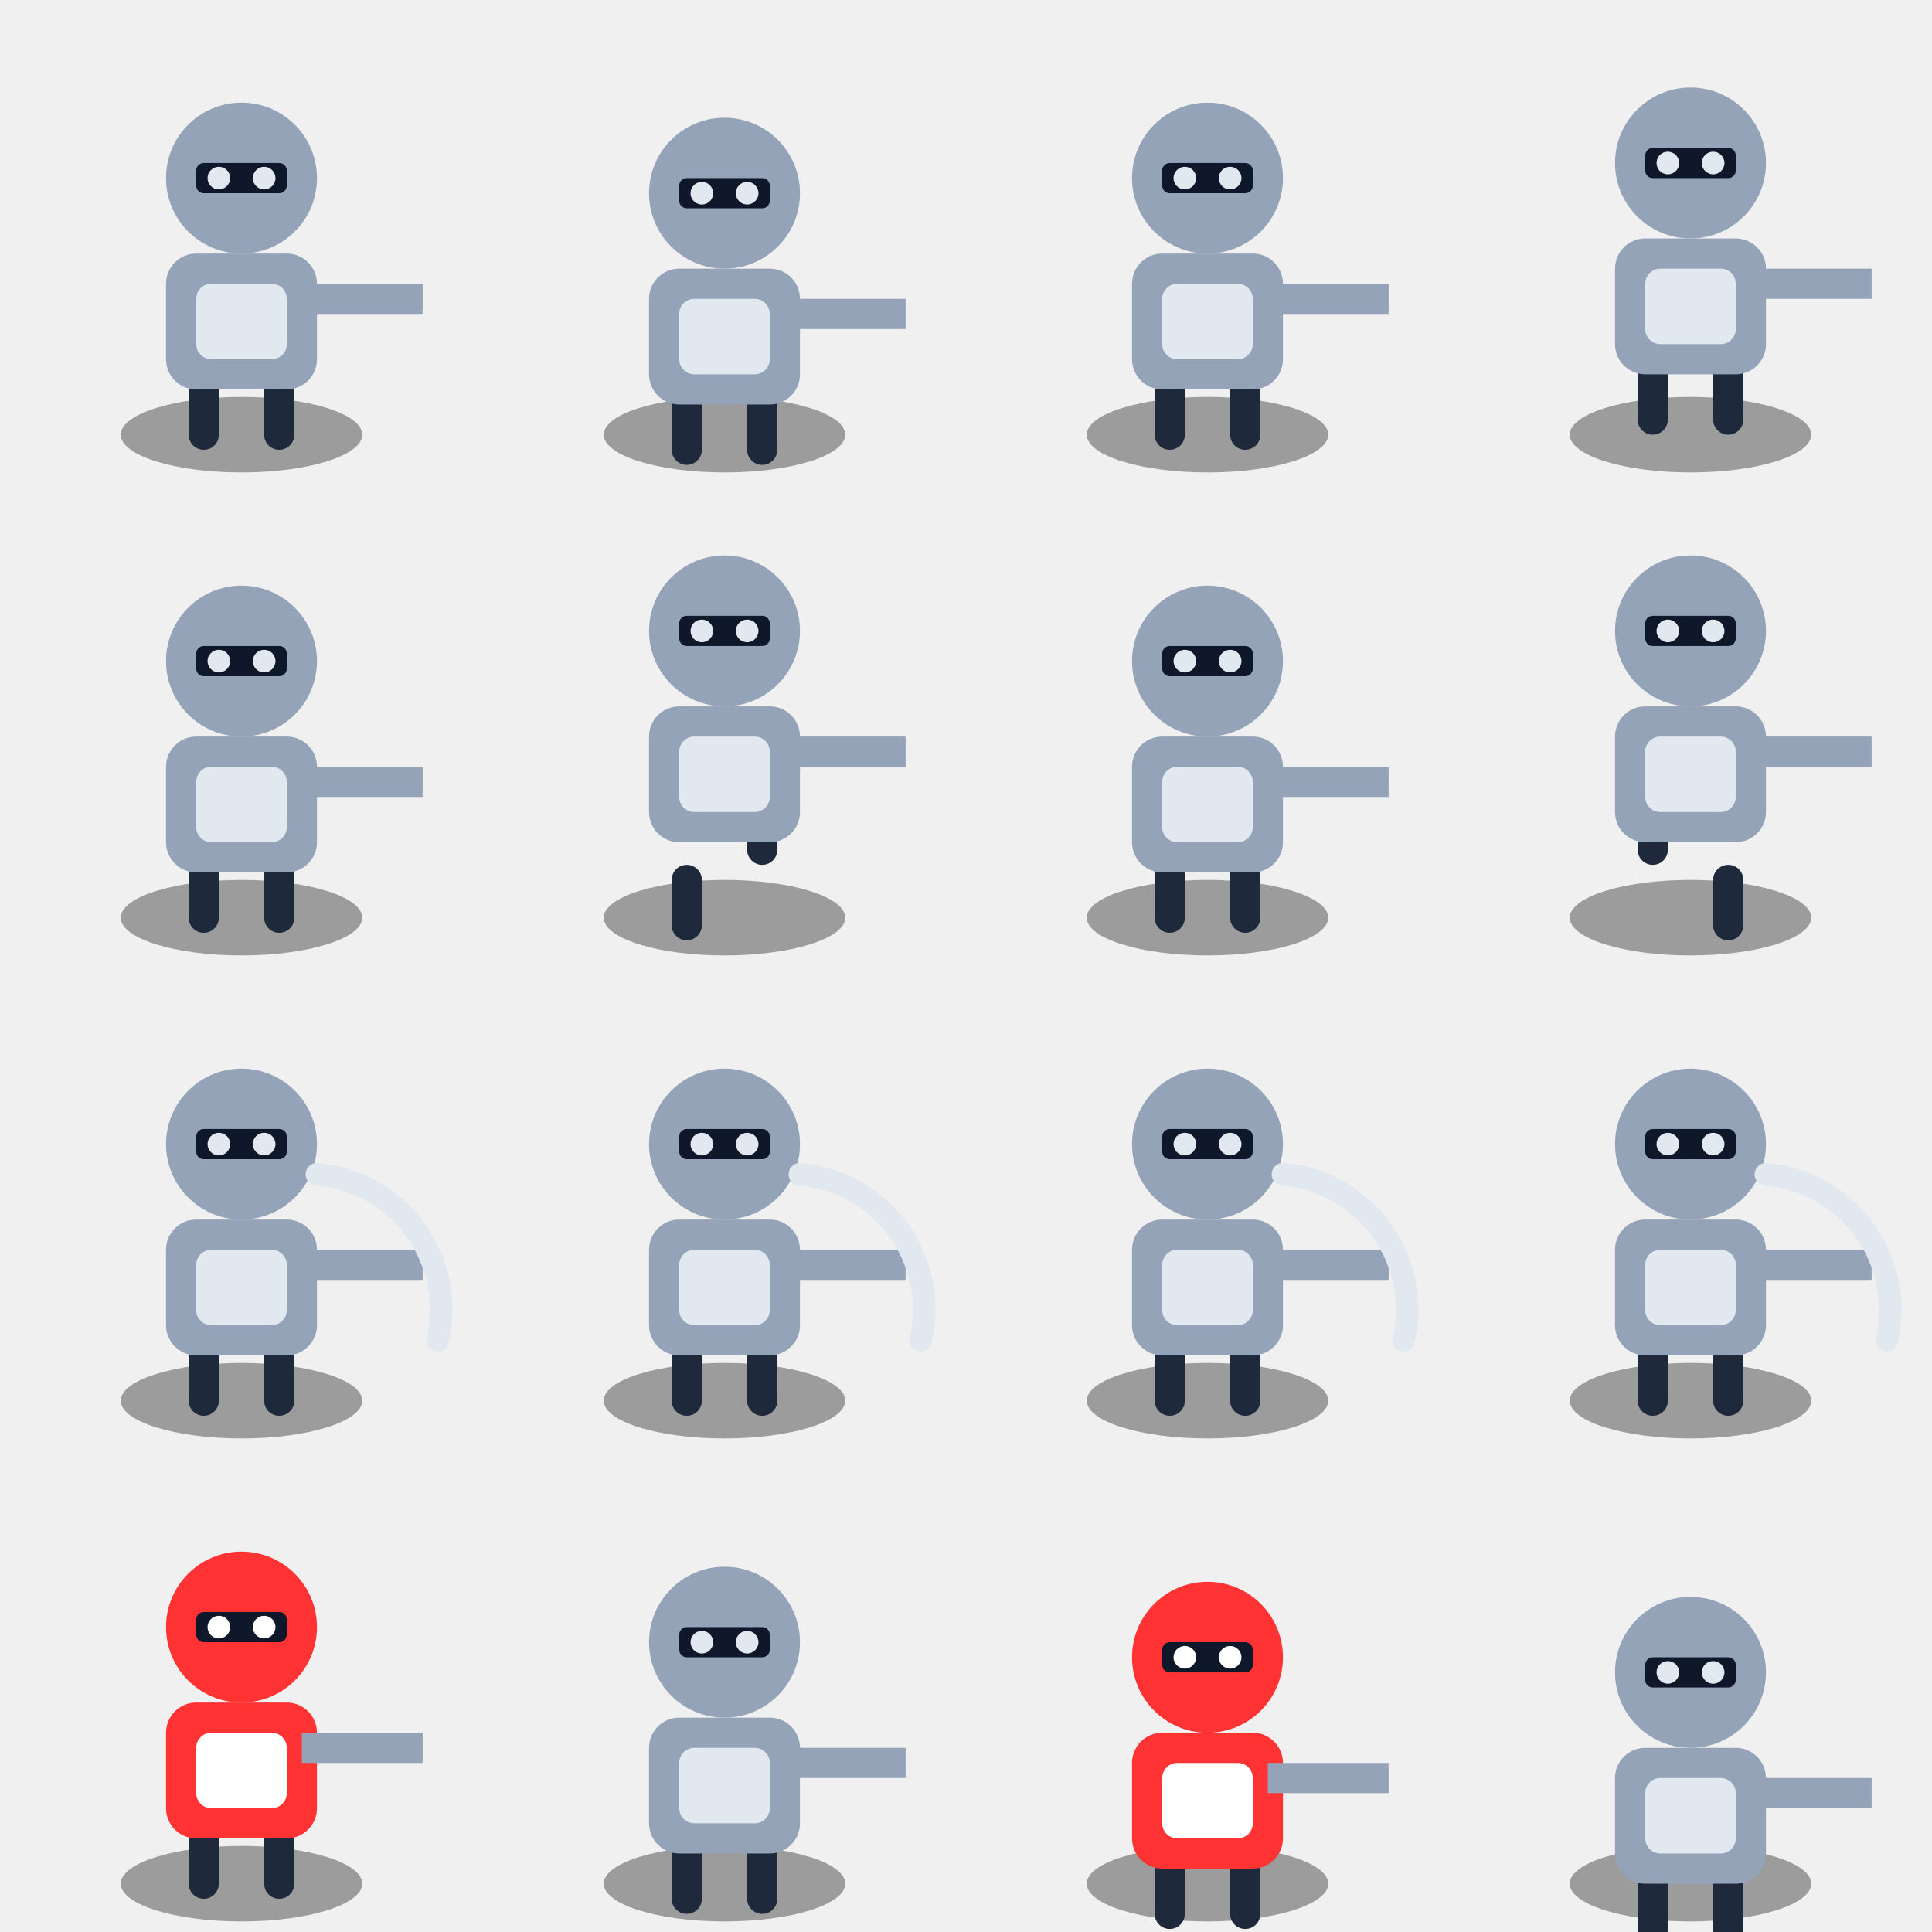
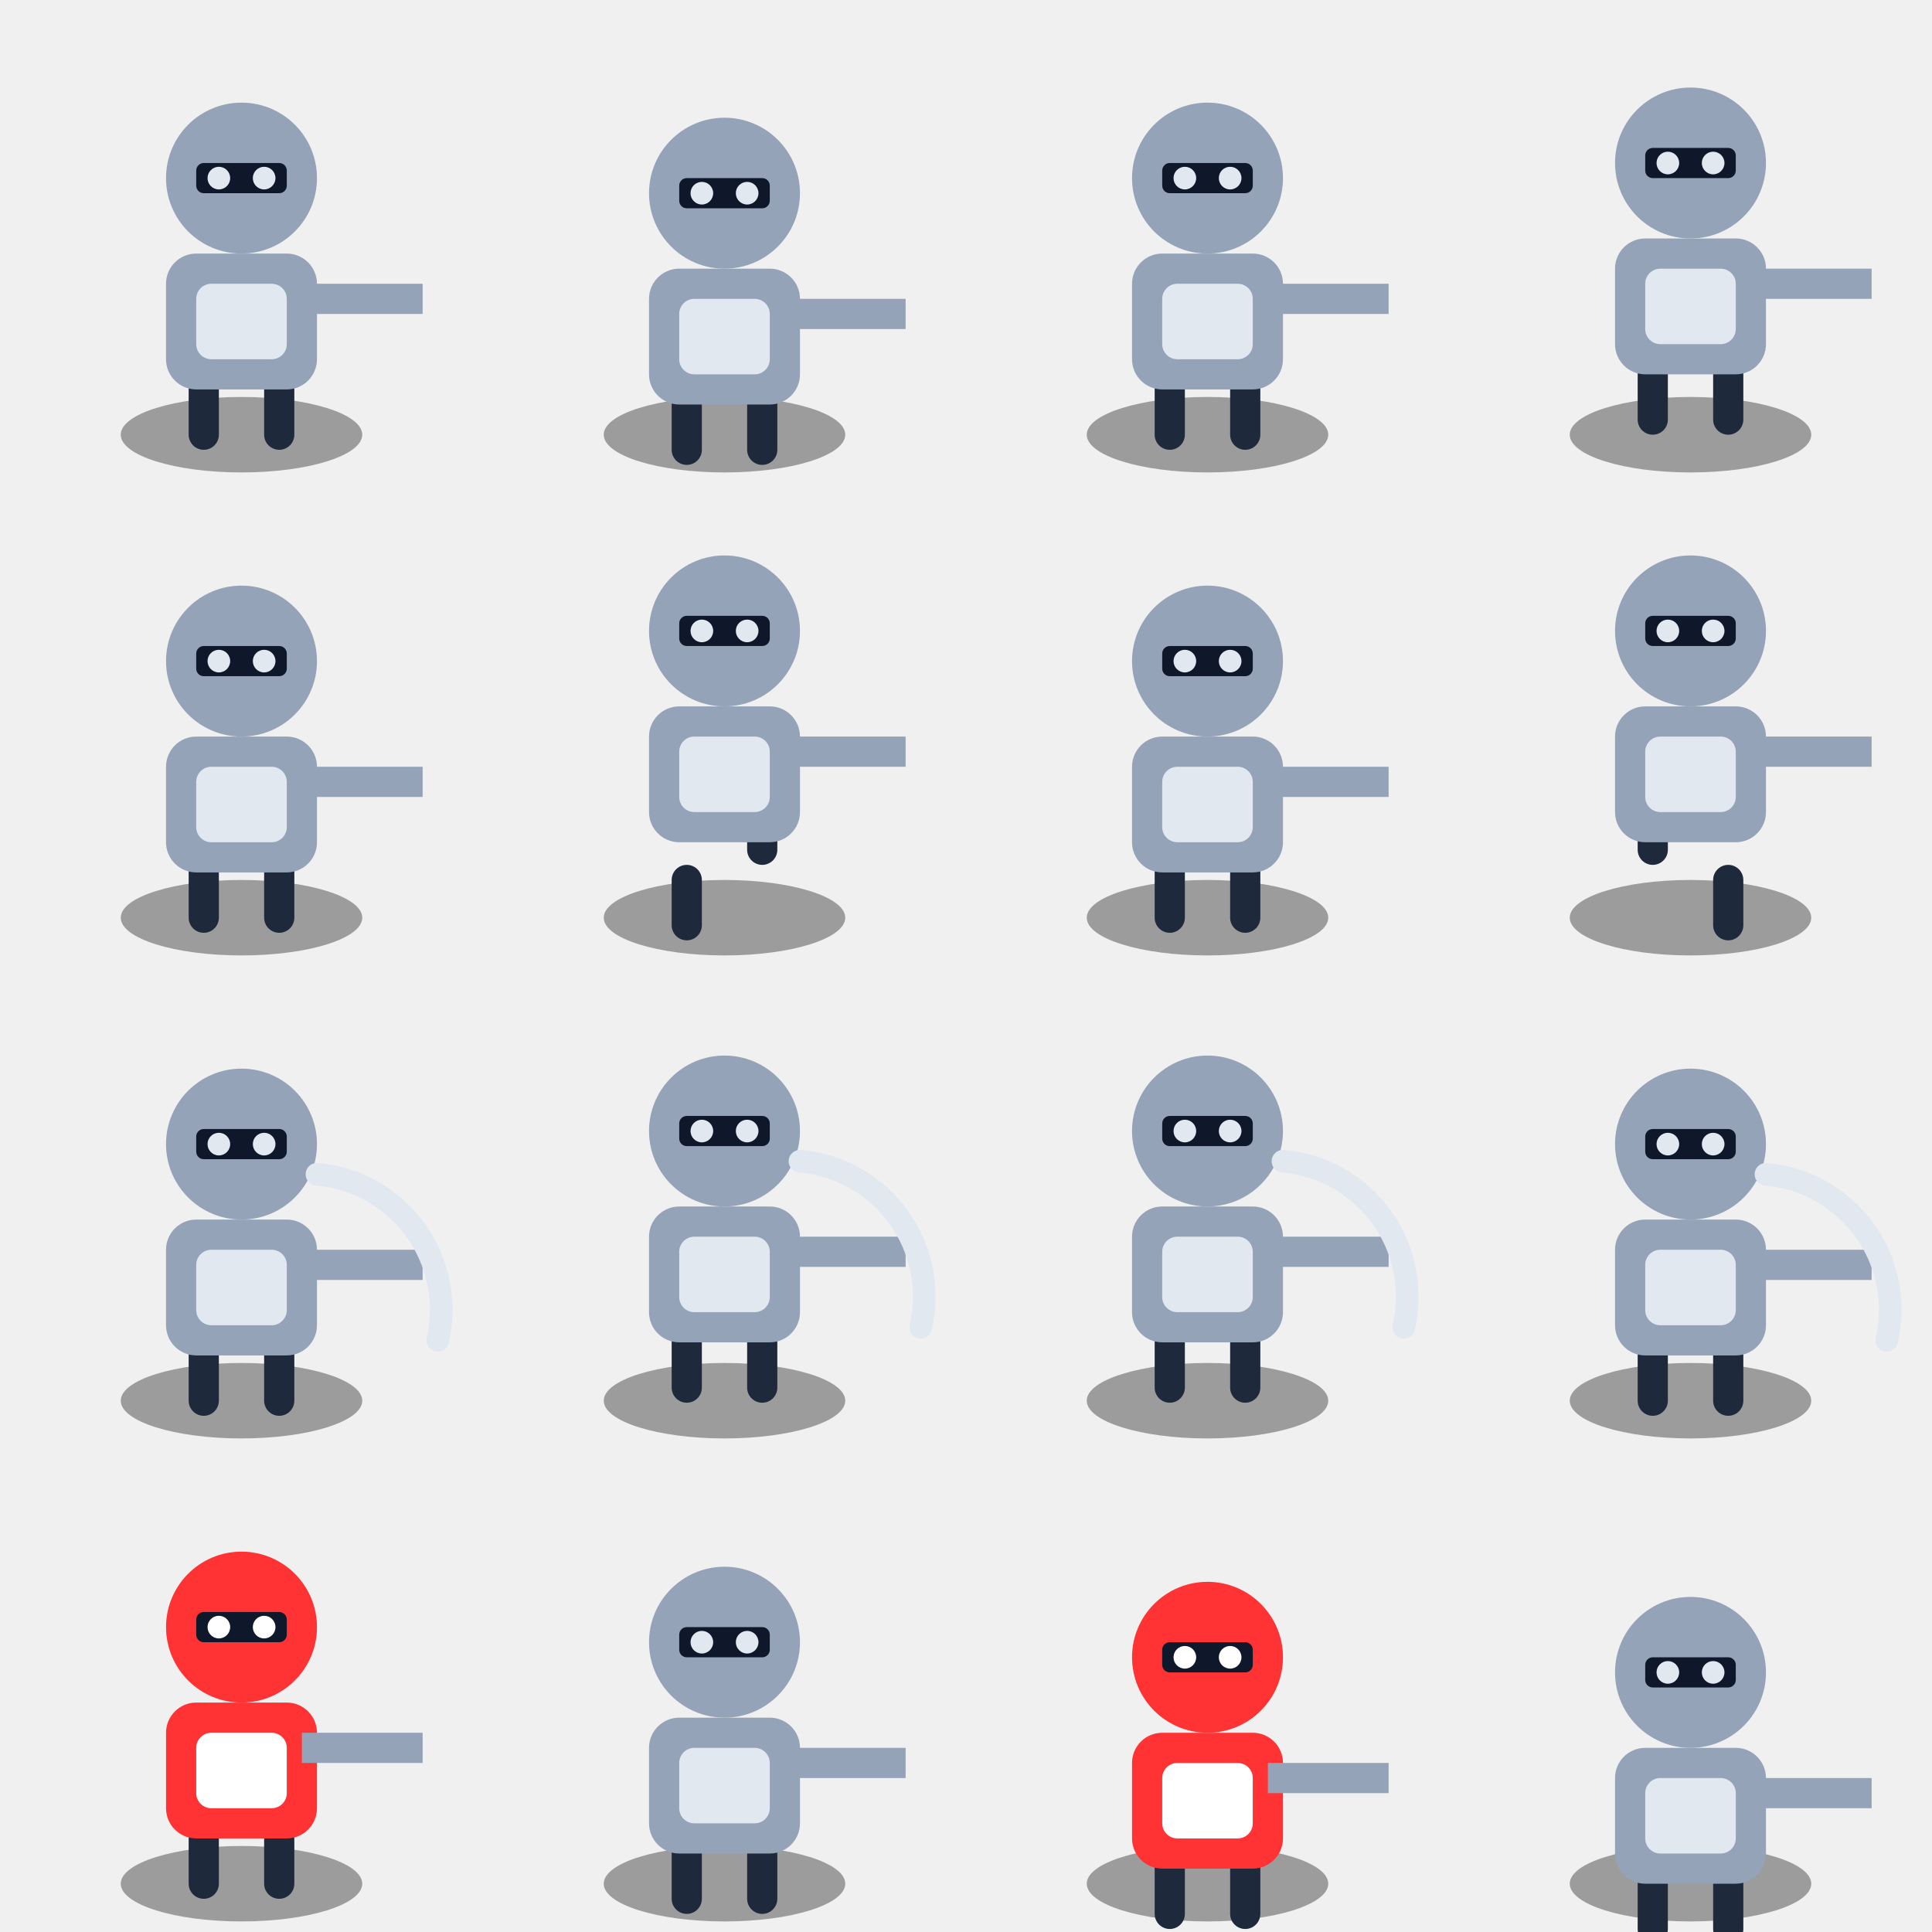
<svg xmlns="http://www.w3.org/2000/svg" viewBox="0 0 256 256" width="256" height="256">
  <defs>
    <filter id="glow" x="-20%" y="-20%" width="140%" height="140%">
      <feGaussianBlur stdDeviation="2" result="blur" />
      <feComposite in="SourceGraphic" in2="blur" operator="over" />
    </filter>
  </defs>
  <ellipse cx="32" cy="57.6" rx="16" ry="5" fill="rgba(0,0,0,0.35)" />
  <rect x="25" y="49.6" width="4" height="10" rx="2" fill="#1e293b" />
  <rect x="35" y="49.6" width="4" height="10" rx="2" fill="#1e293b" />
  <rect x="22" y="33.6" width="20" height="18" rx="4" fill="#94a3b8" />
  <rect x="26" y="37.6" width="12" height="10" rx="2" fill="#e2e8f0" />
  <circle cx="32" cy="23.6" r="10" fill="#94a3b8" />
  <rect x="26" y="21.6" width="12" height="4" rx="1" fill="#0f172a" />
  <circle cx="29" cy="23.6" r="1.5" fill="#e2e8f0" />
  <circle cx="35" cy="23.6" r="1.5" fill="#e2e8f0" />
  <rect x="40" y="37.6" width="16" height="4" fill="#94a3b8" />
  <rect x="44" y="38.6" width="10" height="2" fill="#94a3b8" />
  <ellipse cx="96" cy="57.6" rx="16" ry="5" fill="rgba(0,0,0,0.35)" />
  <rect x="89" y="51.6" width="4" height="10" rx="2" fill="#1e293b" />
  <rect x="99" y="51.6" width="4" height="10" rx="2" fill="#1e293b" />
  <rect x="86" y="35.6" width="20" height="18" rx="4" fill="#94a3b8" />
  <rect x="90" y="39.6" width="12" height="10" rx="2" fill="#e2e8f0" />
  <circle cx="96" cy="25.6" r="10" fill="#94a3b8" />
  <rect x="90" y="23.6" width="12" height="4" rx="1" fill="#0f172a" />
  <circle cx="93" cy="25.6" r="1.5" fill="#e2e8f0" />
  <circle cx="99" cy="25.6" r="1.5" fill="#e2e8f0" />
  <rect x="104" y="39.6" width="16" height="4" fill="#94a3b8" />
  <rect x="108" y="40.6" width="10" height="2" fill="#94a3b8" />
  <ellipse cx="160" cy="57.6" rx="16" ry="5" fill="rgba(0,0,0,0.35)" />
  <rect x="153" y="49.6" width="4" height="10" rx="2" fill="#1e293b" />
  <rect x="163" y="49.6" width="4" height="10" rx="2" fill="#1e293b" />
  <rect x="150" y="33.6" width="20" height="18" rx="4" fill="#94a3b8" />
  <rect x="154" y="37.6" width="12" height="10" rx="2" fill="#e2e8f0" />
  <circle cx="160" cy="23.6" r="10" fill="#94a3b8" />
  <rect x="154" y="21.6" width="12" height="4" rx="1" fill="#0f172a" />
  <circle cx="157" cy="23.6" r="1.5" fill="#e2e8f0" />
  <circle cx="163" cy="23.6" r="1.5" fill="#e2e8f0" />
  <rect x="168" y="37.6" width="16" height="4" fill="#94a3b8" />
  <rect x="172" y="38.6" width="10" height="2" fill="#94a3b8" />
  <ellipse cx="224" cy="57.6" rx="16" ry="5" fill="rgba(0,0,0,0.35)" />
  <rect x="217" y="47.6" width="4" height="10" rx="2" fill="#1e293b" />
  <rect x="227" y="47.6" width="4" height="10" rx="2" fill="#1e293b" />
  <rect x="214" y="31.6" width="20" height="18" rx="4" fill="#94a3b8" />
  <rect x="218" y="35.6" width="12" height="10" rx="2" fill="#e2e8f0" />
  <circle cx="224" cy="21.6" r="10" fill="#94a3b8" />
  <rect x="218" y="19.6" width="12" height="4" rx="1" fill="#0f172a" />
  <circle cx="221" cy="21.6" r="1.5" fill="#e2e8f0" />
  <circle cx="227" cy="21.6" r="1.5" fill="#e2e8f0" />
  <rect x="232" y="35.6" width="16" height="4" fill="#94a3b8" />
  <rect x="236" y="36.6" width="10" height="2" fill="#94a3b8" />
  <ellipse cx="32" cy="121.6" rx="16" ry="5" fill="rgba(0,0,0,0.35)" />
  <rect x="25" y="113.6" width="4" height="10" rx="2" fill="#1e293b" />
  <rect x="35" y="113.6" width="4" height="10" rx="2" fill="#1e293b" />
  <rect x="22" y="97.6" width="20" height="18" rx="4" fill="#94a3b8" />
  <rect x="26" y="101.6" width="12" height="10" rx="2" fill="#e2e8f0" />
  <circle cx="32" cy="87.6" r="10" fill="#94a3b8" />
  <rect x="26" y="85.6" width="12" height="4" rx="1" fill="#0f172a" />
  <circle cx="29" cy="87.6" r="1.5" fill="#e2e8f0" />
  <circle cx="35" cy="87.6" r="1.5" fill="#e2e8f0" />
  <rect x="40" y="101.6" width="16" height="4" fill="#94a3b8" />
  <rect x="44" y="102.6" width="10" height="2" fill="#94a3b8" />
  <ellipse cx="96" cy="121.6" rx="16" ry="5" fill="rgba(0,0,0,0.35)" />
  <rect x="89" y="114.6" width="4" height="10" rx="2" fill="#1e293b" />
  <rect x="99" y="104.6" width="4" height="10" rx="2" fill="#1e293b" />
  <rect x="86" y="93.6" width="20" height="18" rx="4" fill="#94a3b8" />
  <rect x="90" y="97.6" width="12" height="10" rx="2" fill="#e2e8f0" />
  <circle cx="96" cy="83.6" r="10" fill="#94a3b8" />
  <rect x="90" y="81.6" width="12" height="4" rx="1" fill="#0f172a" />
  <circle cx="93" cy="83.6" r="1.5" fill="#e2e8f0" />
  <circle cx="99" cy="83.6" r="1.5" fill="#e2e8f0" />
  <rect x="104" y="97.6" width="16" height="4" fill="#94a3b8" />
  <rect x="108" y="98.6" width="10" height="2" fill="#94a3b8" />
  <ellipse cx="160" cy="121.6" rx="16" ry="5" fill="rgba(0,0,0,0.35)" />
  <rect x="153" y="113.6" width="4" height="10" rx="2" fill="#1e293b" />
  <rect x="163" y="113.6" width="4" height="10" rx="2" fill="#1e293b" />
  <rect x="150" y="97.6" width="20" height="18" rx="4" fill="#94a3b8" />
  <rect x="154" y="101.6" width="12" height="10" rx="2" fill="#e2e8f0" />
  <circle cx="160" cy="87.6" r="10" fill="#94a3b8" />
  <rect x="154" y="85.6" width="12" height="4" rx="1" fill="#0f172a" />
  <circle cx="157" cy="87.6" r="1.5" fill="#e2e8f0" />
  <circle cx="163" cy="87.6" r="1.5" fill="#e2e8f0" />
  <rect x="168" y="101.6" width="16" height="4" fill="#94a3b8" />
  <rect x="172" y="102.6" width="10" height="2" fill="#94a3b8" />
  <ellipse cx="224" cy="121.6" rx="16" ry="5" fill="rgba(0,0,0,0.35)" />
  <rect x="217" y="104.6" width="4" height="10" rx="2" fill="#1e293b" />
  <rect x="227" y="114.6" width="4" height="10" rx="2" fill="#1e293b" />
  <rect x="214" y="93.6" width="20" height="18" rx="4" fill="#94a3b8" />
  <rect x="218" y="97.6" width="12" height="10" rx="2" fill="#e2e8f0" />
  <circle cx="224" cy="83.6" r="10" fill="#94a3b8" />
  <rect x="218" y="81.6" width="12" height="4" rx="1" fill="#0f172a" />
  <circle cx="221" cy="83.6" r="1.5" fill="#e2e8f0" />
  <circle cx="227" cy="83.6" r="1.5" fill="#e2e8f0" />
  <rect x="232" y="97.6" width="16" height="4" fill="#94a3b8" />
  <rect x="236" y="98.6" width="10" height="2" fill="#94a3b8" />
  <ellipse cx="32" cy="185.6" rx="16" ry="5" fill="rgba(0,0,0,0.35)" />
  <rect x="25" y="177.6" width="4" height="10" rx="2" fill="#1e293b" />
  <rect x="35" y="177.6" width="4" height="10" rx="2" fill="#1e293b" />
  <rect x="22" y="161.6" width="20" height="18" rx="4" fill="#94a3b8" />
  <rect x="26" y="165.6" width="12" height="10" rx="2" fill="#e2e8f0" />
  <circle cx="32" cy="151.6" r="10" fill="#94a3b8" />
  <rect x="26" y="149.6" width="12" height="4" rx="1" fill="#0f172a" />
  <circle cx="29" cy="151.6" r="1.5" fill="#e2e8f0" />
  <circle cx="35" cy="151.6" r="1.5" fill="#e2e8f0" />
  <rect x="40" y="165.6" width="16" height="4" fill="#94a3b8" />
  <rect x="44" y="166.6" width="10" height="2" fill="#94a3b8" />
  <path d="M 42 155.6 A 18 18 0 0 1 58 177.6" fill="none" stroke="#e2e8f0" stroke-width="3" stroke-linecap="round" />
  <ellipse cx="96" cy="185.6" rx="16" ry="5" fill="rgba(0,0,0,0.35)" />
-   <rect x="89" y="177.6" width="4" height="10" rx="2" fill="#1e293b" />
-   <rect x="99" y="177.6" width="4" height="10" rx="2" fill="#1e293b" />
-   <rect x="86" y="161.6" width="20" height="18" rx="4" fill="#94a3b8" />
-   <rect x="90" y="165.6" width="12" height="10" rx="2" fill="#e2e8f0" />
-   <circle cx="96" cy="151.6" r="10" fill="#94a3b8" />
-   <rect x="90" y="149.6" width="12" height="4" rx="1" fill="#0f172a" />
-   <circle cx="93" cy="151.6" r="1.5" fill="#e2e8f0" />
-   <circle cx="99" cy="151.6" r="1.5" fill="#e2e8f0" />
-   <rect x="104" y="165.6" width="16" height="4" fill="#94a3b8" />
-   <rect x="108" y="166.6" width="10" height="2" fill="#94a3b8" />
-   <path d="M 106 155.6 A 18 18 0 0 1 122 177.6" fill="none" stroke="#e2e8f0" stroke-width="3" stroke-linecap="round" />
+   <rect x="89" y="175.868" width="4" height="10" rx="2" fill="#1e293b" />
+   <rect x="99" y="175.868" width="4" height="10" rx="2" fill="#1e293b" />
+   <rect x="86" y="159.868" width="20" height="18" rx="4" fill="#94a3b8" />
+   <rect x="90" y="163.868" width="12" height="10" rx="2" fill="#e2e8f0" />
+   <circle cx="96" cy="149.868" r="10" fill="#94a3b8" />
+   <rect x="90" y="147.868" width="12" height="4" rx="1" fill="#0f172a" />
+   <circle cx="93" cy="149.868" r="1.5" fill="#e2e8f0" />
+   <circle cx="99" cy="149.868" r="1.5" fill="#e2e8f0" />
+   <rect x="104" y="163.868" width="16" height="4" fill="#94a3b8" />
+   <rect x="108" y="164.868" width="10" height="2" fill="#94a3b8" />
+   <path d="M 106 153.868 A 18 18 0 0 1 122 175.868" fill="none" stroke="#e2e8f0" stroke-width="3" stroke-linecap="round" />
  <ellipse cx="160" cy="185.6" rx="16" ry="5" fill="rgba(0,0,0,0.35)" />
-   <rect x="153" y="177.6" width="4" height="10" rx="2" fill="#1e293b" />
-   <rect x="163" y="177.6" width="4" height="10" rx="2" fill="#1e293b" />
-   <rect x="150" y="161.6" width="20" height="18" rx="4" fill="#94a3b8" />
-   <rect x="154" y="165.6" width="12" height="10" rx="2" fill="#e2e8f0" />
-   <circle cx="160" cy="151.6" r="10" fill="#94a3b8" />
-   <rect x="154" y="149.6" width="12" height="4" rx="1" fill="#0f172a" />
-   <circle cx="157" cy="151.6" r="1.5" fill="#e2e8f0" />
-   <circle cx="163" cy="151.6" r="1.5" fill="#e2e8f0" />
-   <rect x="168" y="165.6" width="16" height="4" fill="#94a3b8" />
-   <rect x="172" y="166.6" width="10" height="2" fill="#94a3b8" />
-   <path d="M 170 155.6 A 18 18 0 0 1 186 177.6" fill="none" stroke="#e2e8f0" stroke-width="3" stroke-linecap="round" />
+   <rect x="153" y="175.868" width="4" height="10" rx="2" fill="#1e293b" />
+   <rect x="163" y="175.868" width="4" height="10" rx="2" fill="#1e293b" />
+   <rect x="150" y="159.868" width="20" height="18" rx="4" fill="#94a3b8" />
+   <rect x="154" y="163.868" width="12" height="10" rx="2" fill="#e2e8f0" />
+   <circle cx="160" cy="149.868" r="10" fill="#94a3b8" />
+   <rect x="154" y="147.868" width="12" height="4" rx="1" fill="#0f172a" />
+   <circle cx="157" cy="149.868" r="1.5" fill="#e2e8f0" />
+   <circle cx="163" cy="149.868" r="1.5" fill="#e2e8f0" />
+   <rect x="168" y="163.868" width="16" height="4" fill="#94a3b8" />
+   <rect x="172" y="164.868" width="10" height="2" fill="#94a3b8" />
+   <path d="M 170 153.868 A 18 18 0 0 1 186 175.868" fill="none" stroke="#e2e8f0" stroke-width="3" stroke-linecap="round" />
  <ellipse cx="224" cy="185.6" rx="16" ry="5" fill="rgba(0,0,0,0.35)" />
  <rect x="217" y="177.6" width="4" height="10" rx="2" fill="#1e293b" />
  <rect x="227" y="177.6" width="4" height="10" rx="2" fill="#1e293b" />
  <rect x="214" y="161.6" width="20" height="18" rx="4" fill="#94a3b8" />
  <rect x="218" y="165.6" width="12" height="10" rx="2" fill="#e2e8f0" />
  <circle cx="224" cy="151.6" r="10" fill="#94a3b8" />
  <rect x="218" y="149.6" width="12" height="4" rx="1" fill="#0f172a" />
  <circle cx="221" cy="151.6" r="1.5" fill="#e2e8f0" />
  <circle cx="227" cy="151.6" r="1.5" fill="#e2e8f0" />
  <rect x="232" y="165.6" width="16" height="4" fill="#94a3b8" />
  <rect x="236" y="166.6" width="10" height="2" fill="#94a3b8" />
  <path d="M 234 155.6 A 18 18 0 0 1 250 177.6" fill="none" stroke="#e2e8f0" stroke-width="3" stroke-linecap="round" />
  <ellipse cx="32" cy="249.6" rx="16" ry="5" fill="rgba(0,0,0,0.35)" />
  <rect x="25" y="241.6" width="4" height="10" rx="2" fill="#1e293b" />
  <rect x="35" y="241.6" width="4" height="10" rx="2" fill="#1e293b" />
  <rect x="22" y="225.6" width="20" height="18" rx="4" fill="#ff3333" />
  <rect x="26" y="229.6" width="12" height="10" rx="2" fill="#ffffff" />
  <circle cx="32" cy="215.6" r="10" fill="#ff3333" />
  <rect x="26" y="213.6" width="12" height="4" rx="1" fill="#0f172a" />
  <circle cx="29" cy="215.6" r="1.5" fill="#ffffff" />
  <circle cx="35" cy="215.6" r="1.5" fill="#ffffff" />
  <rect x="40" y="229.6" width="16" height="4" fill="#94a3b8" />
  <rect x="44" y="230.6" width="10" height="2" fill="#94a3b8" />
  <ellipse cx="96" cy="249.6" rx="16" ry="5" fill="rgba(0,0,0,0.35)" />
  <rect x="89" y="243.6" width="4" height="10" rx="2" fill="#1e293b" />
  <rect x="99" y="243.6" width="4" height="10" rx="2" fill="#1e293b" />
  <rect x="86" y="227.6" width="20" height="18" rx="4" fill="#94a3b8" />
  <rect x="90" y="231.6" width="12" height="10" rx="2" fill="#e2e8f0" />
  <circle cx="96" cy="217.6" r="10" fill="#94a3b8" />
  <rect x="90" y="215.6" width="12" height="4" rx="1" fill="#0f172a" />
  <circle cx="93" cy="217.6" r="1.5" fill="#e2e8f0" />
  <circle cx="99" cy="217.6" r="1.5" fill="#e2e8f0" />
  <rect x="104" y="231.6" width="16" height="4" fill="#94a3b8" />
  <rect x="108" y="232.6" width="10" height="2" fill="#94a3b8" />
  <ellipse cx="160" cy="249.6" rx="16" ry="5" fill="rgba(0,0,0,0.35)" />
  <rect x="153" y="245.6" width="4" height="10" rx="2" fill="#1e293b" />
  <rect x="163" y="245.6" width="4" height="10" rx="2" fill="#1e293b" />
  <rect x="150" y="229.6" width="20" height="18" rx="4" fill="#ff3333" />
  <rect x="154" y="233.6" width="12" height="10" rx="2" fill="#ffffff" />
  <circle cx="160" cy="219.6" r="10" fill="#ff3333" />
  <rect x="154" y="217.6" width="12" height="4" rx="1" fill="#0f172a" />
  <circle cx="157" cy="219.6" r="1.5" fill="#ffffff" />
  <circle cx="163" cy="219.6" r="1.5" fill="#ffffff" />
  <rect x="168" y="233.6" width="16" height="4" fill="#94a3b8" />
  <rect x="172" y="234.6" width="10" height="2" fill="#94a3b8" />
  <ellipse cx="224" cy="249.6" rx="16" ry="5" fill="rgba(0,0,0,0.35)" />
  <rect x="217" y="247.6" width="4" height="10" rx="2" fill="#1e293b" />
  <rect x="227" y="247.6" width="4" height="10" rx="2" fill="#1e293b" />
  <rect x="214" y="231.6" width="20" height="18" rx="4" fill="#94a3b8" />
  <rect x="218" y="235.6" width="12" height="10" rx="2" fill="#e2e8f0" />
  <circle cx="224" cy="221.6" r="10" fill="#94a3b8" />
  <rect x="218" y="219.6" width="12" height="4" rx="1" fill="#0f172a" />
  <circle cx="221" cy="221.6" r="1.5" fill="#e2e8f0" />
  <circle cx="227" cy="221.6" r="1.5" fill="#e2e8f0" />
  <rect x="232" y="235.6" width="16" height="4" fill="#94a3b8" />
  <rect x="236" y="236.6" width="10" height="2" fill="#94a3b8" />
</svg>
